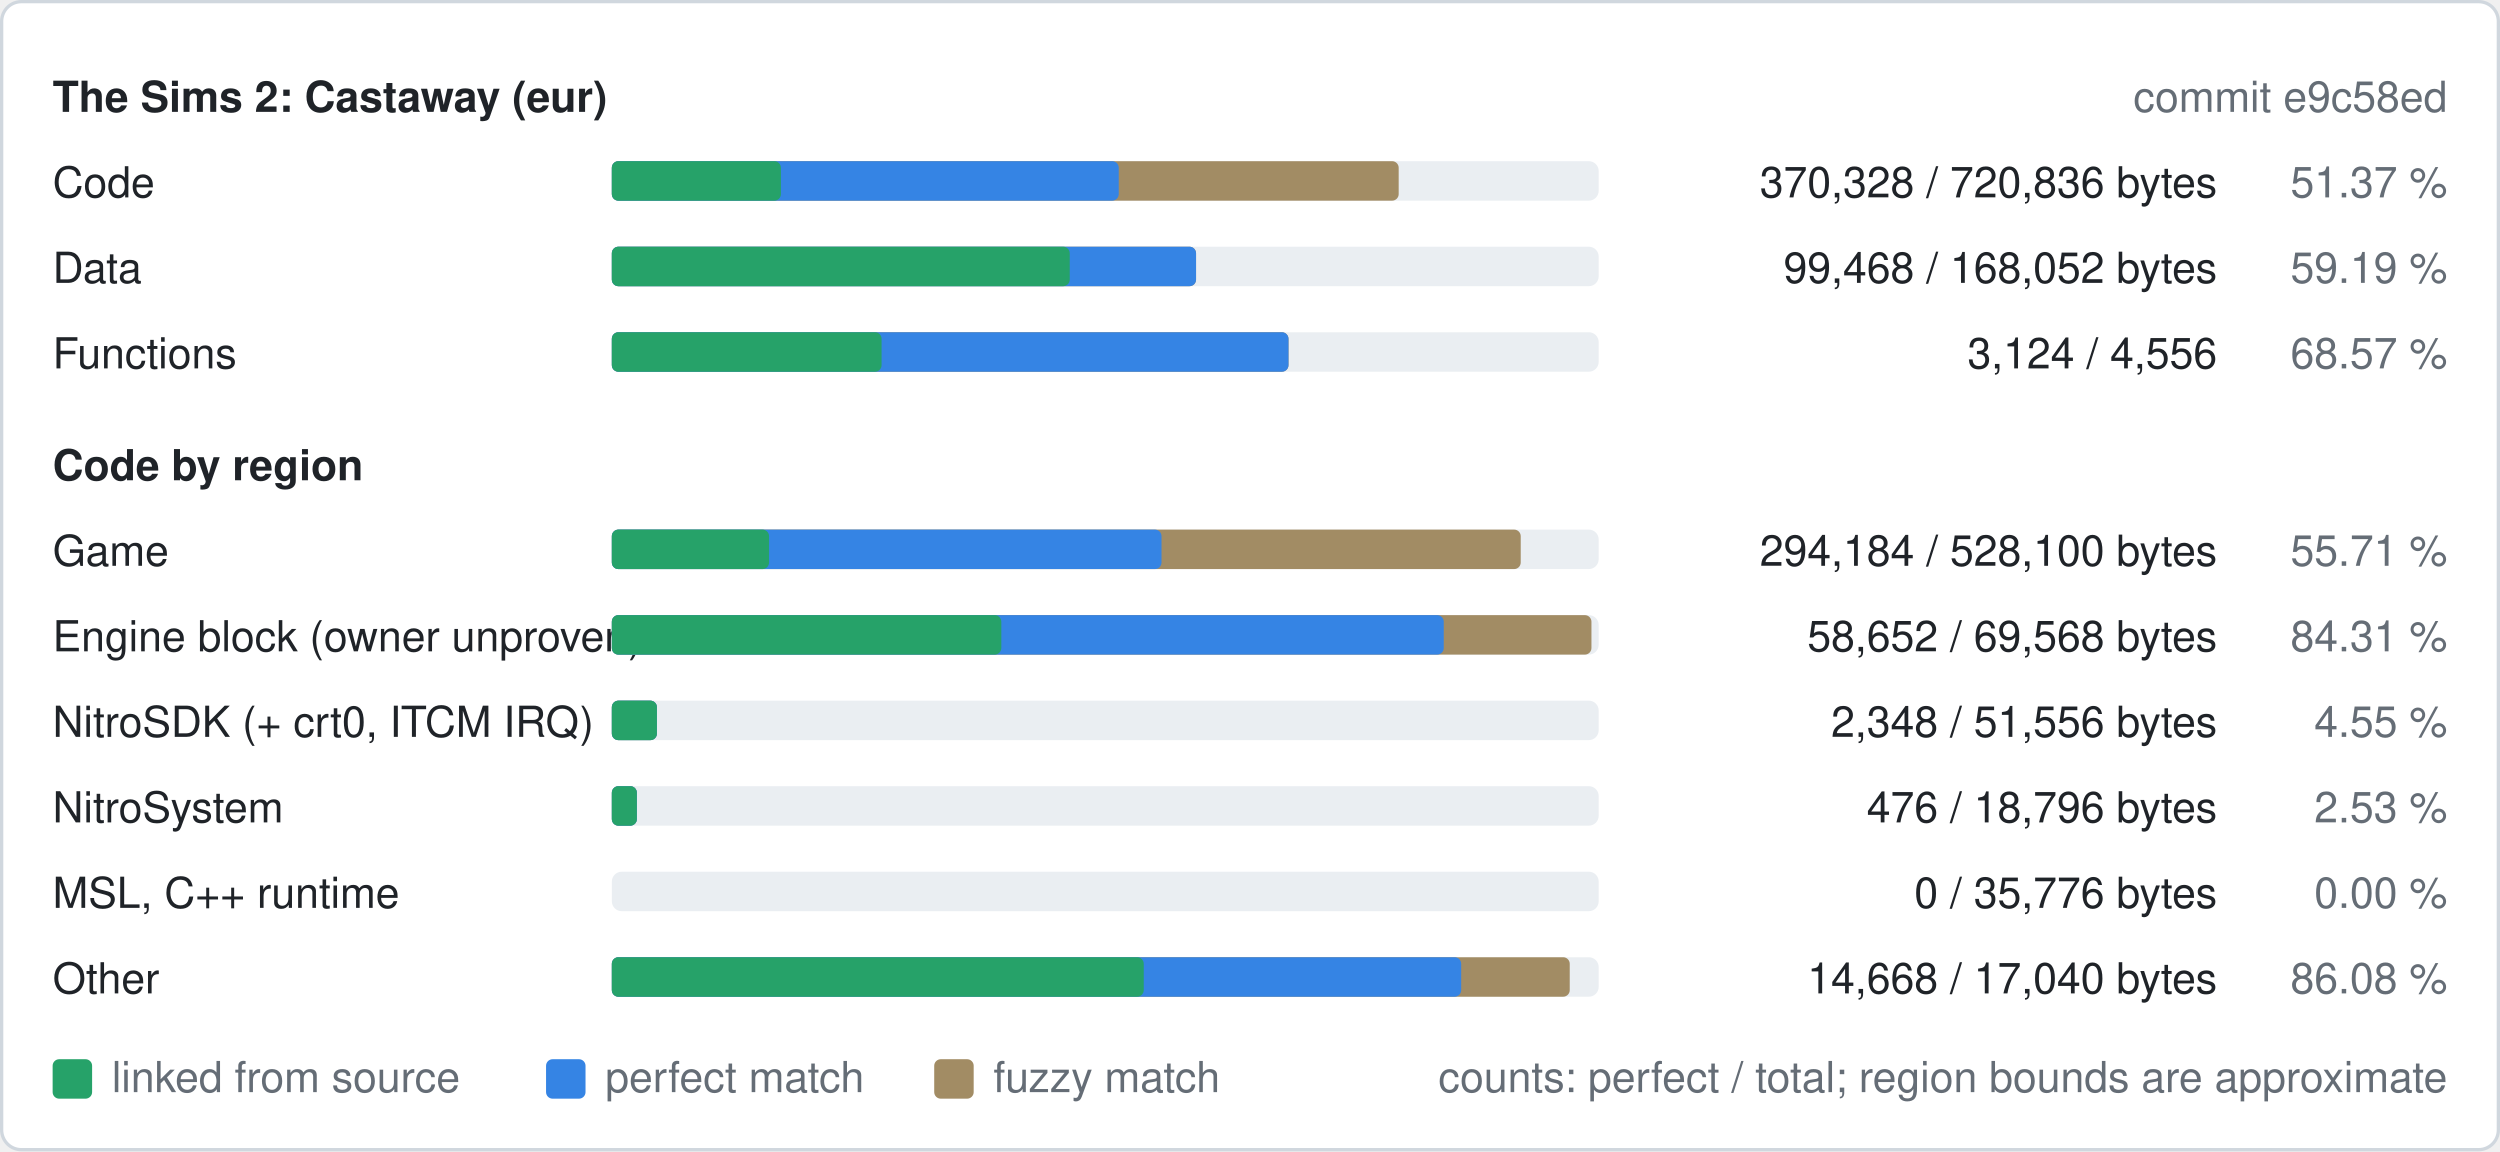
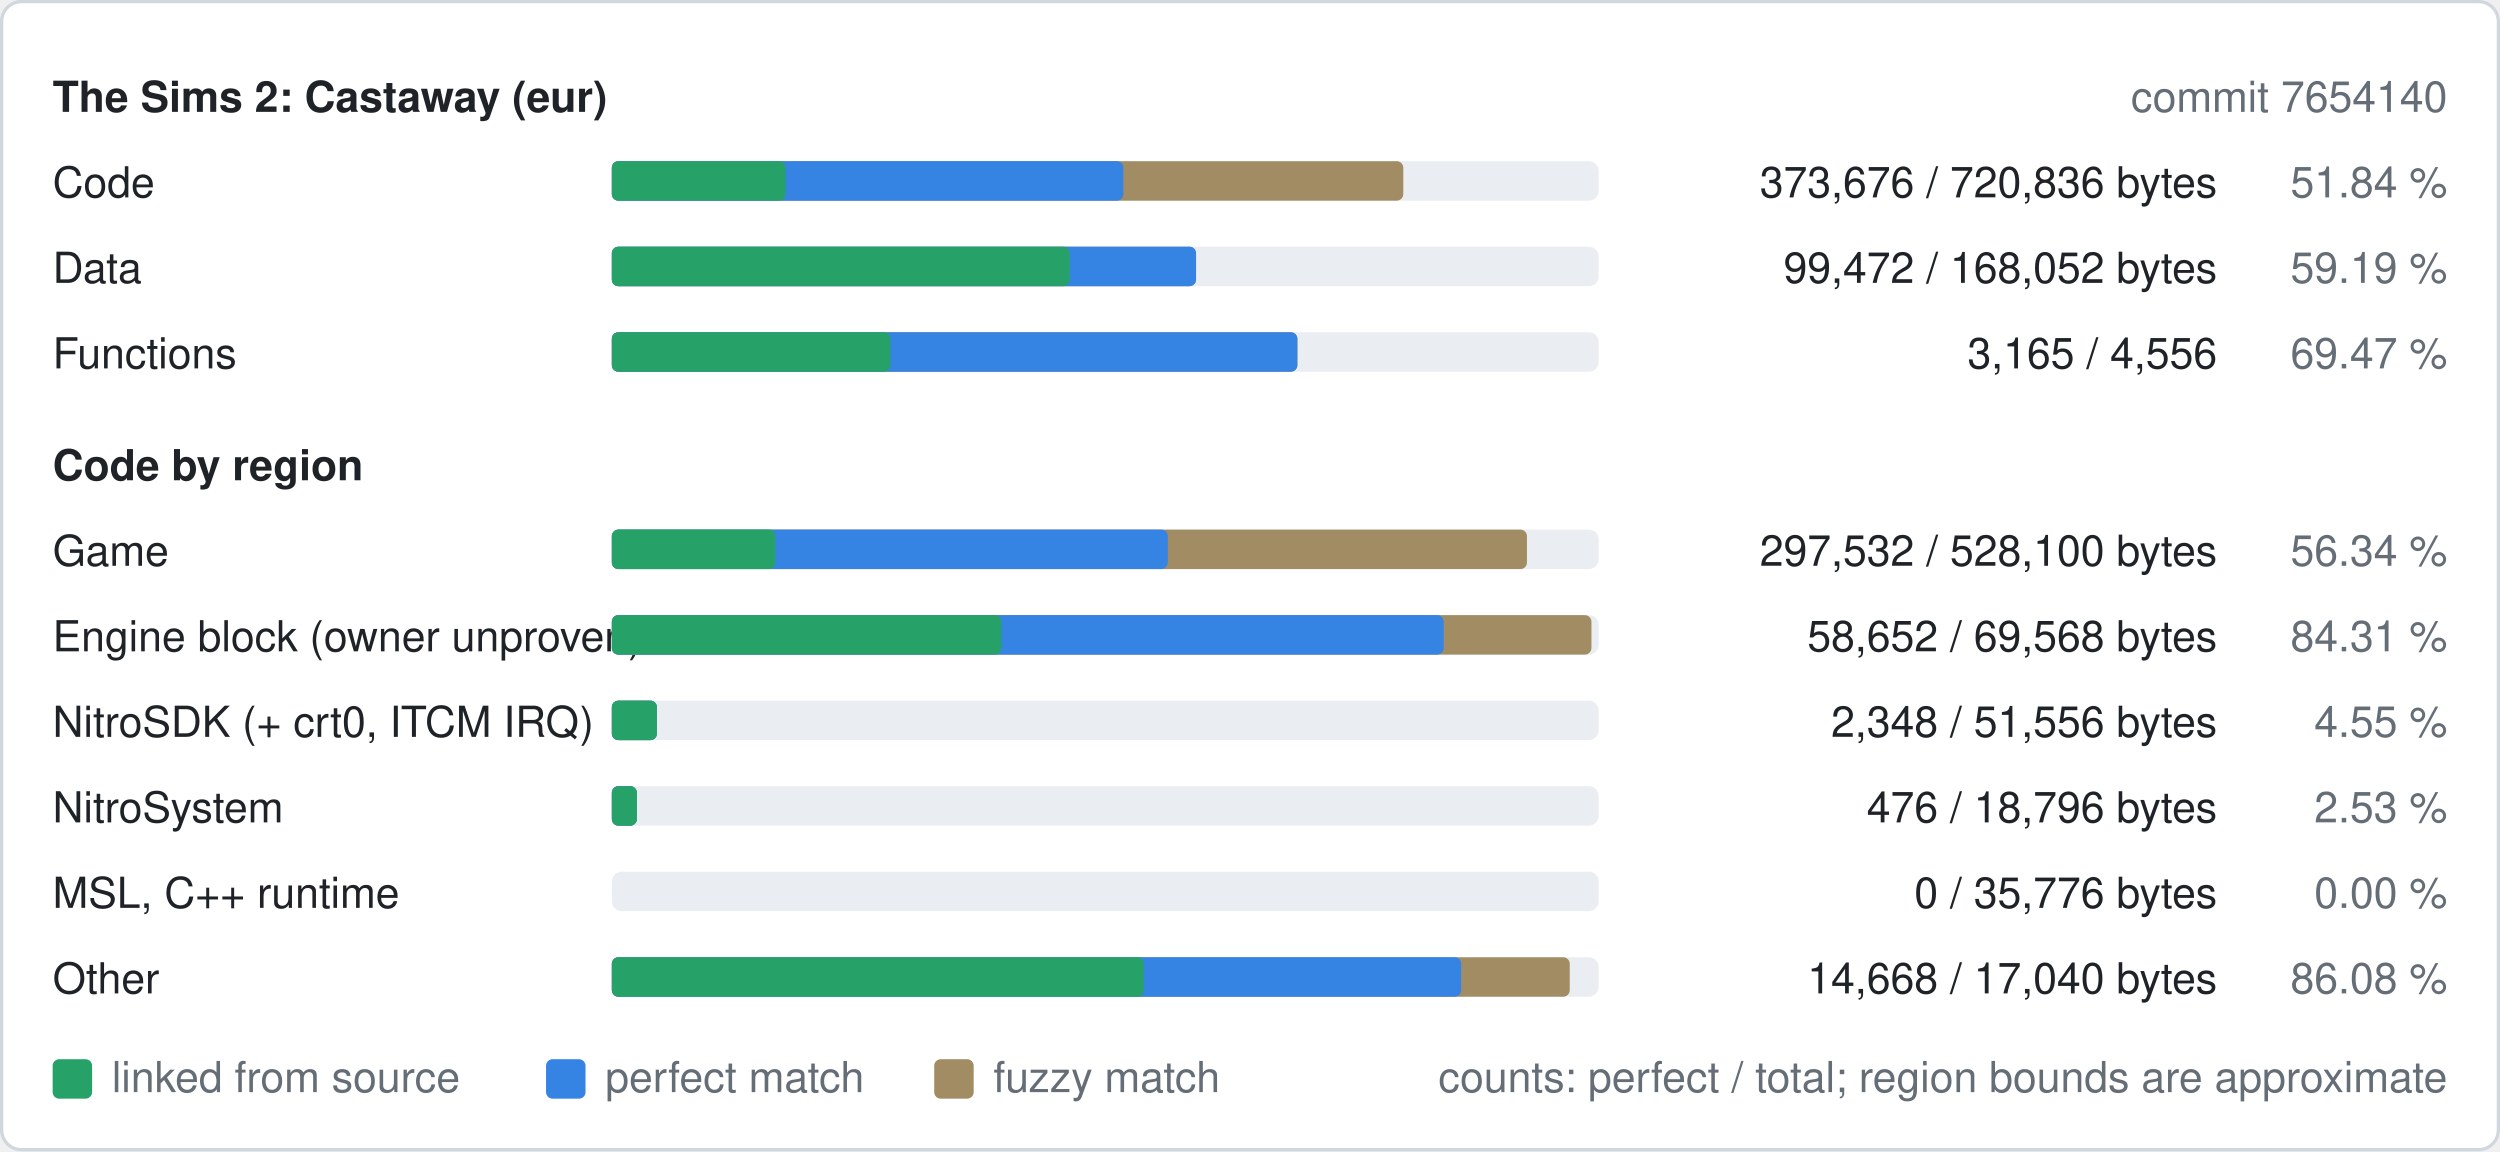
<svg xmlns="http://www.w3.org/2000/svg" width="760" height="350" viewBox="0 0 760 350" role="img" aria-label="Decompilation progress of eur">
  <style>
text{font-family:-apple-system,BlinkMacSystemFont,"Segoe UI",Helvetica,Arial,sans-serif;font-size:13px}
.b{font-weight:600}
.bg{fill:#ffffff;stroke:#d0d7de}.t{fill:#1f2328}.m{fill:#656d76}.track{fill:#eaeef2}.fuzzy{fill:#a28c64}.perfect{fill:#3584e4}.linked{fill:#26a269}
@media (prefers-color-scheme: dark){.bg{fill:#0d1117;stroke:#30363d}.t{fill:#e6edf3}.m{fill:#8d96a0}.track{fill:#21262d}.fuzzy{fill:#a28c64}.perfect{fill:#3584e4}.linked{fill:#2ec27e}}
</style>
  <rect class="bg" x="0.5" y="0.5" width="759" height="349" rx="6" />
  <text class="t b" x="16" y="34">The Sims 2: Castaway (eur)</text>
-   <text class="m" x="744" y="34" text-anchor="end">commit e9c58ed</text>
+   <text class="m" x="744" y="34" text-anchor="end">commit 7654140</text>
  <text class="t" x="16" y="60">Code</text>
  <rect class="track" x="186" y="49" width="300" height="12" rx="3" />
-   <rect class="fuzzy" x="186" y="49" width="239.2" height="12" rx="2" />
-   <rect class="perfect" x="186" y="49" width="154.1" height="12" rx="2" />
-   <rect class="linked" x="186" y="49" width="51.4" height="12" rx="2" />
-   <text class="t" x="674" y="60" text-anchor="end">370,328 / 720,836 bytes</text>
-   <text class="m" x="744" y="60" text-anchor="end">51.37 %</text>
+   <rect class="fuzzy" x="186" y="49" width="240.6" height="12" rx="2" />
+   <rect class="perfect" x="186" y="49" width="155.5" height="12" rx="2" />
+   <rect class="linked" x="186" y="49" width="52.8" height="12" rx="2" />
+   <text class="t" x="674" y="60" text-anchor="end">373,676 / 720,836 bytes</text>
+   <text class="m" x="744" y="60" text-anchor="end">51.84 %</text>
  <text class="t" x="16" y="86">Data</text>
  <rect class="track" x="186" y="75" width="300" height="12" rx="3" />
  <rect class="fuzzy" x="186" y="75" width="177.6" height="12" rx="2" />
  <rect class="perfect" x="186" y="75" width="177.6" height="12" rx="2" />
  <rect class="linked" x="186" y="75" width="139.2" height="12" rx="2" />
-   <text class="t" x="674" y="86" text-anchor="end">99,468 / 168,052 bytes</text>
+   <text class="t" x="674" y="86" text-anchor="end">99,472 / 168,052 bytes</text>
  <text class="m" x="744" y="86" text-anchor="end">59.19 %</text>
  <text class="t" x="16" y="112">Functions</text>
  <rect class="track" x="186" y="101" width="300" height="12" rx="3" />
-   <rect class="fuzzy" x="186" y="101" width="205.7" height="12" rx="2" />
-   <rect class="perfect" x="186" y="101" width="205.7" height="12" rx="2" />
-   <rect class="linked" x="186" y="101" width="82.0" height="12" rx="2" />
-   <text class="t" x="674" y="112" text-anchor="end">3,124 / 4,556</text>
-   <text class="m" x="744" y="112" text-anchor="end">68.57 %</text>
+   <rect class="fuzzy" x="186" y="101" width="208.4" height="12" rx="2" />
+   <rect class="perfect" x="186" y="101" width="208.4" height="12" rx="2" />
+   <rect class="linked" x="186" y="101" width="84.7" height="12" rx="2" />
+   <text class="t" x="674" y="112" text-anchor="end">3,165 / 4,556</text>
+   <text class="m" x="744" y="112" text-anchor="end">69.47 %</text>
  <text class="t b" x="16" y="146">Code by region</text>
  <text class="t" x="16" y="172">Game</text>
  <rect class="track" x="186" y="161" width="300" height="12" rx="3" />
-   <rect class="fuzzy" x="186" y="161" width="276.3" height="12" rx="2" />
-   <rect class="perfect" x="186" y="161" width="167.1" height="12" rx="2" />
-   <rect class="linked" x="186" y="161" width="47.8" height="12" rx="2" />
-   <text class="t" x="674" y="172" text-anchor="end">294,184 / 528,100 bytes</text>
-   <text class="m" x="744" y="172" text-anchor="end">55.71 %</text>
+   <rect class="fuzzy" x="186" y="161" width="278.2" height="12" rx="2" />
+   <rect class="perfect" x="186" y="161" width="169.0" height="12" rx="2" />
+   <rect class="linked" x="186" y="161" width="49.7" height="12" rx="2" />
+   <text class="t" x="674" y="172" text-anchor="end">297,532 / 528,100 bytes</text>
+   <text class="m" x="744" y="172" text-anchor="end">56.34 %</text>
  <text class="t" x="16" y="198">Engine block (owner unproven)</text>
  <rect class="track" x="186" y="187" width="300" height="12" rx="3" />
  <rect class="fuzzy" x="186" y="187" width="297.8" height="12" rx="2" />
  <rect class="perfect" x="186" y="187" width="252.9" height="12" rx="2" />
  <rect class="linked" x="186" y="187" width="118.4" height="12" rx="2" />
  <text class="t" x="674" y="198" text-anchor="end">58,652 / 69,568 bytes</text>
  <text class="m" x="744" y="198" text-anchor="end">84.31 %</text>
  <text class="t" x="16" y="224">NitroSDK (+ crt0, ITCM IRQ)</text>
  <rect class="track" x="186" y="213" width="300" height="12" rx="3" />
  <rect class="fuzzy" x="186" y="213" width="13.7" height="12" rx="2" />
  <rect class="perfect" x="186" y="213" width="13.7" height="12" rx="2" />
  <rect class="linked" x="186" y="213" width="13.7" height="12" rx="2" />
  <text class="t" x="674" y="224" text-anchor="end">2,348 / 51,556 bytes</text>
  <text class="m" x="744" y="224" text-anchor="end">4.55 %</text>
  <text class="t" x="16" y="250">NitroSystem</text>
  <rect class="track" x="186" y="239" width="300" height="12" rx="3" />
  <rect class="fuzzy" x="186" y="239" width="7.6" height="12" rx="2" />
  <rect class="perfect" x="186" y="239" width="7.6" height="12" rx="2" />
  <rect class="linked" x="186" y="239" width="7.6" height="12" rx="2" />
  <text class="t" x="674" y="250" text-anchor="end">476 / 18,796 bytes</text>
  <text class="m" x="744" y="250" text-anchor="end">2.53 %</text>
  <text class="t" x="16" y="276">MSL, C++ runtime</text>
  <rect class="track" x="186" y="265" width="300" height="12" rx="3" />
  <text class="t" x="674" y="276" text-anchor="end">0 / 35,776 bytes</text>
  <text class="m" x="744" y="276" text-anchor="end">0.00 %</text>
  <text class="t" x="16" y="302">Other</text>
  <rect class="track" x="186" y="291" width="300" height="12" rx="3" />
  <rect class="fuzzy" x="186" y="291" width="291.2" height="12" rx="2" />
  <rect class="perfect" x="186" y="291" width="258.2" height="12" rx="2" />
  <rect class="linked" x="186" y="291" width="161.7" height="12" rx="2" />
  <text class="t" x="674" y="302" text-anchor="end">14,668 / 17,040 bytes</text>
  <text class="m" x="744" y="302" text-anchor="end">86.08 %</text>
  <rect class="linked" x="16" y="322" width="12" height="12" rx="2" />
  <text class="m" x="34" y="332">linked from source</text>
  <rect class="perfect" x="166" y="322" width="12" height="12" rx="2" />
  <text class="m" x="184" y="332">perfect match</text>
  <rect class="fuzzy" x="284" y="322" width="12" height="12" rx="2" />
  <text class="m" x="302" y="332">fuzzy match</text>
  <text class="m" x="744" y="332" text-anchor="end">counts: perfect / total; region bounds are approximate</text>
</svg>
